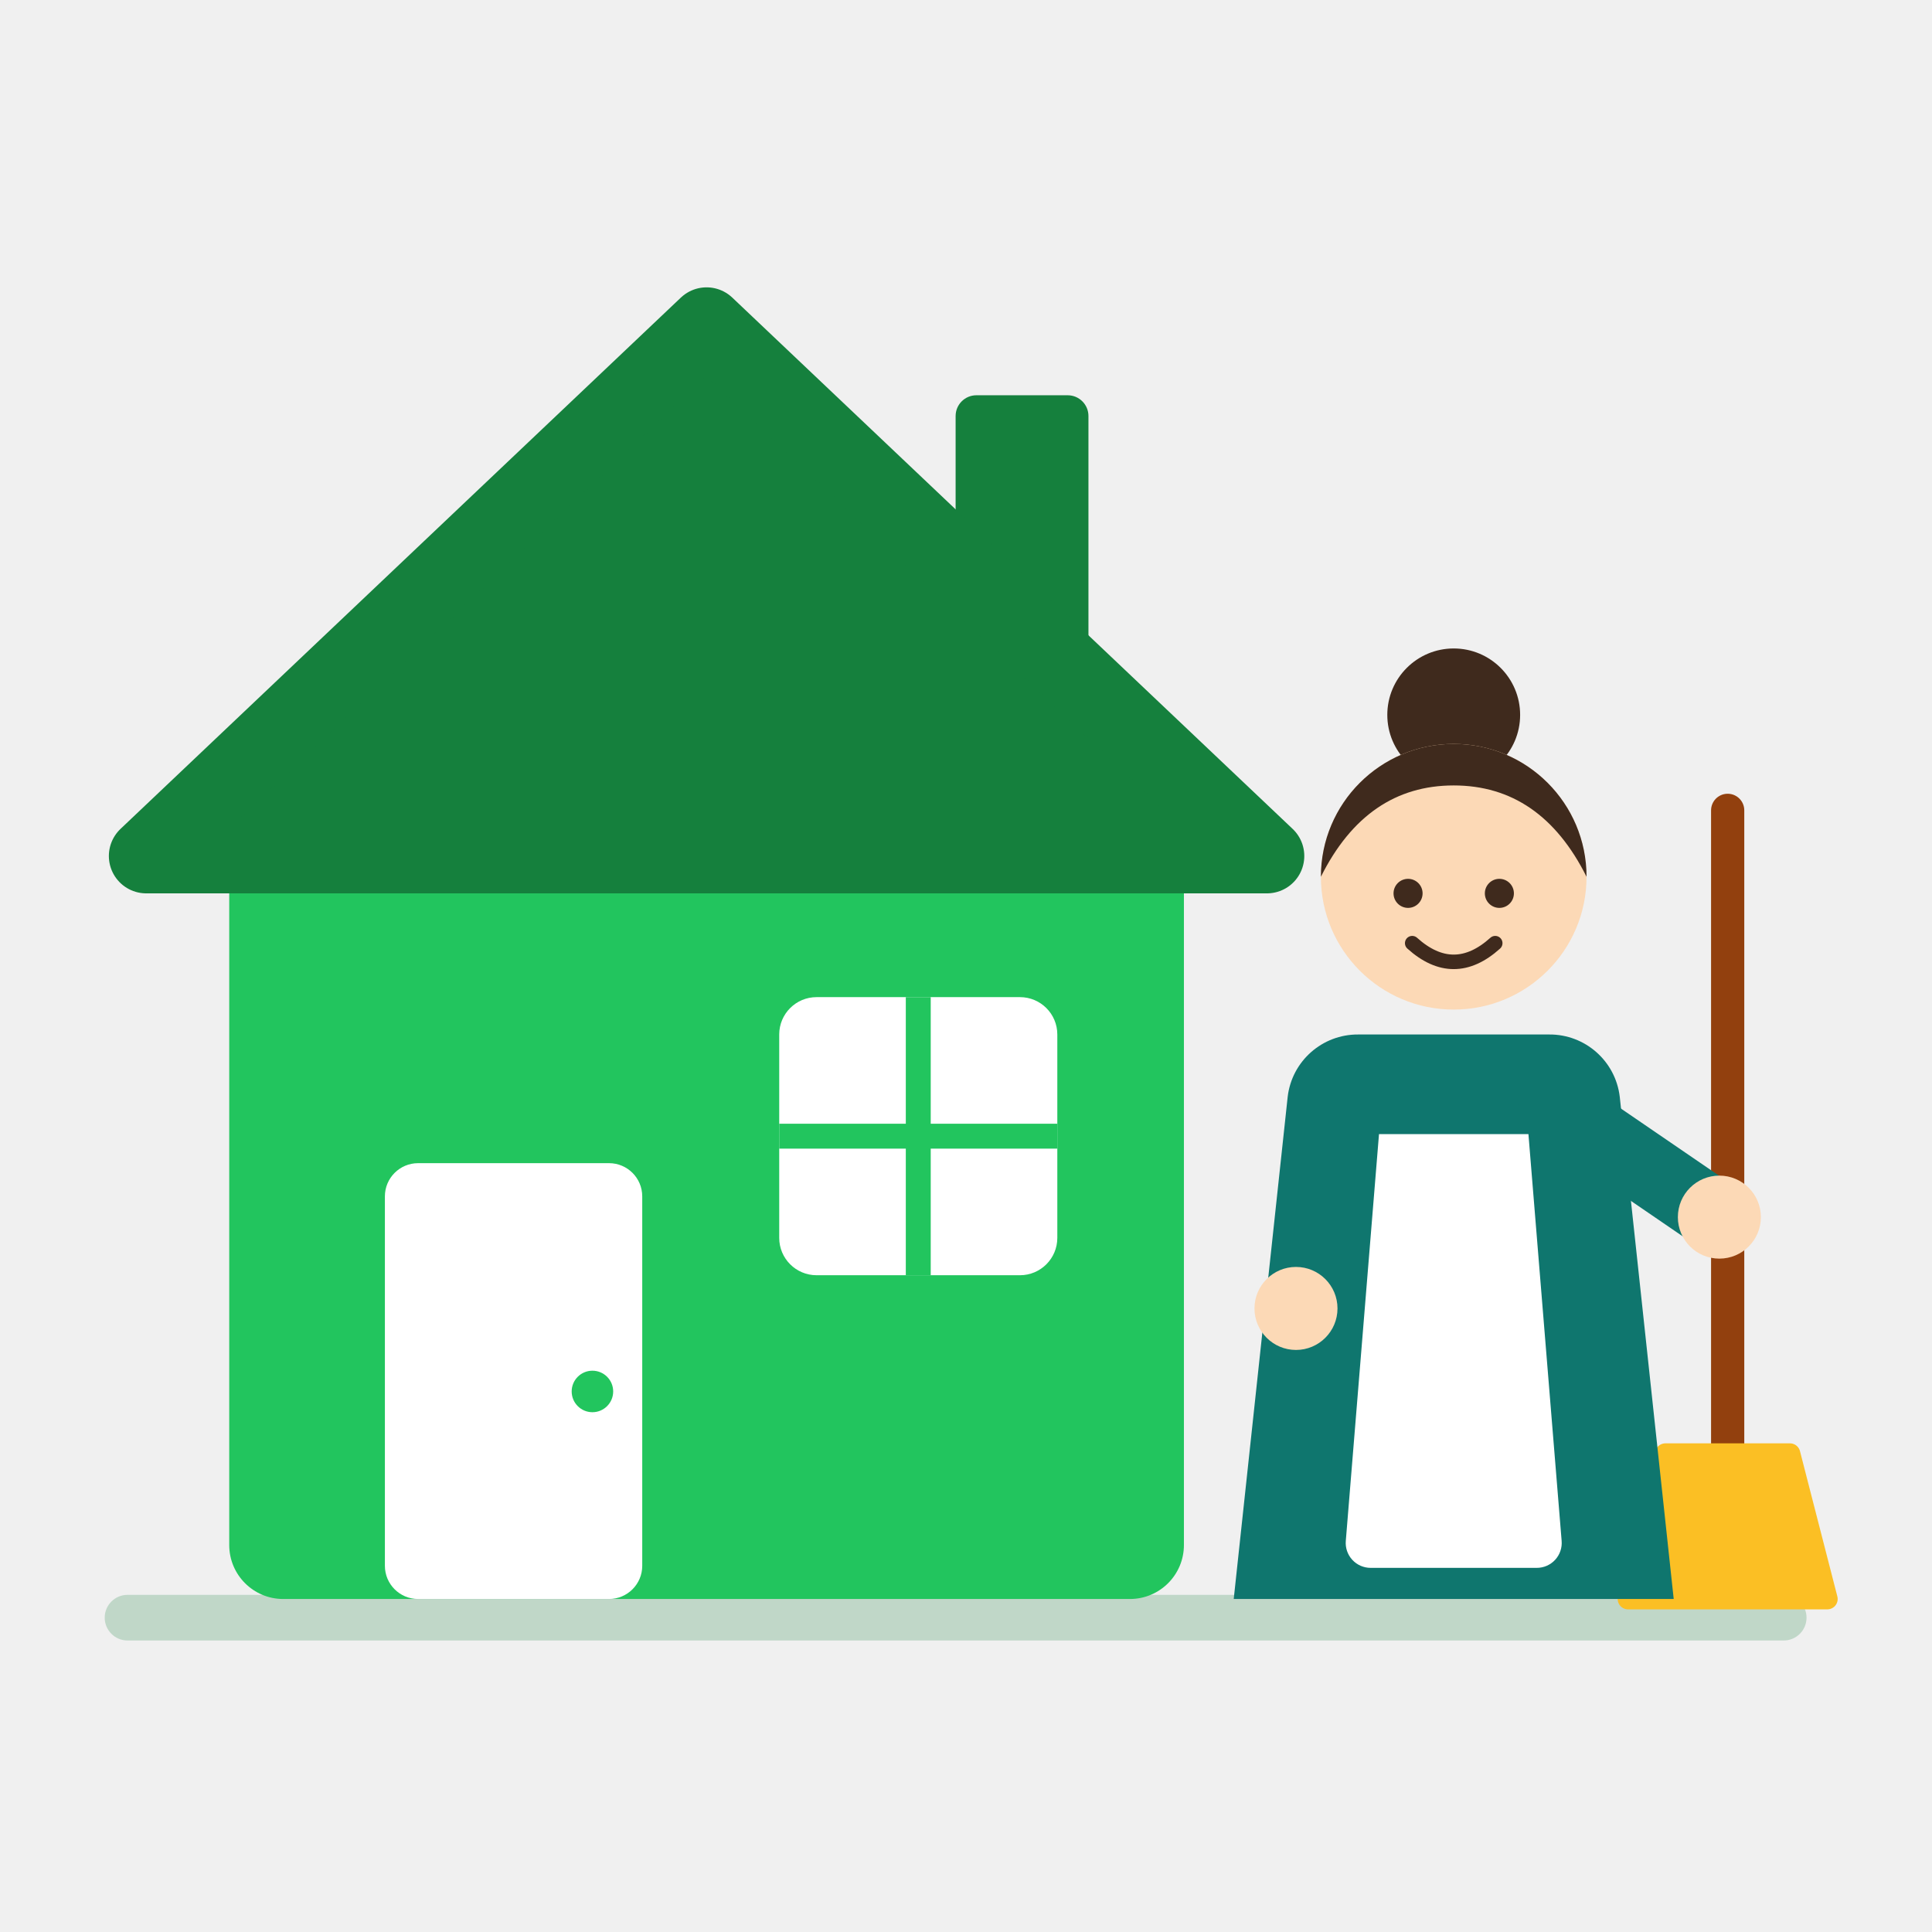
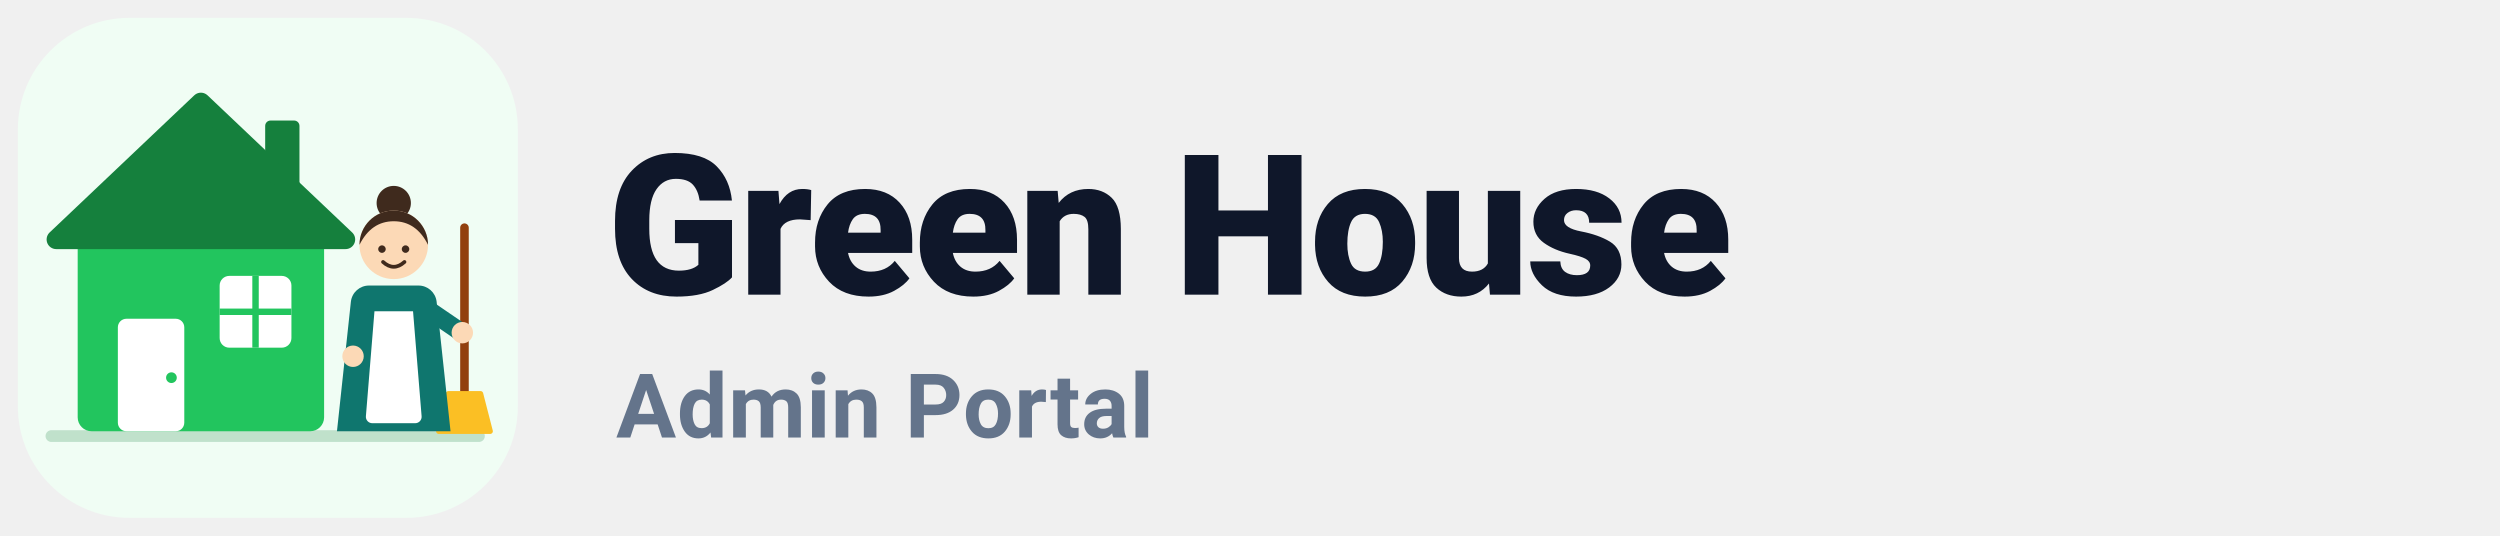
- <svg xmlns="http://www.w3.org/2000/svg" width="1024" height="1024" viewBox="0 0 1024 1024">
-   <g transform="translate(512 512) scale(1.1) translate(-525 -545)">
-     <rect x="110" y="848" width="820" height="22" rx="11" fill="#15803D" opacity="0.22" />
-     <rect x="520" y="270" width="64" height="150" rx="10" fill="#15803D" />
-     <rect x="170" y="470" width="460" height="380" rx="26" fill="#22C55E" />
-     <polygon points="130,492 400,236 670,492" fill="#15803D" stroke="#15803D" stroke-width="36" stroke-linejoin="round" />
-     <rect x="245" y="640" width="124" height="210" rx="16" fill="#FFFFFF" />
-     <circle cx="345" cy="750" r="10" fill="#22C55E" />
-     <rect x="435" y="560" width="134" height="134" rx="18" fill="#FFFFFF" />
-     <rect x="496" y="560" width="12" height="134" fill="#22C55E" />
-     <rect x="435" y="621" width="134" height="12" fill="#22C55E" />
-     <line x1="892" y1="470" x2="892" y2="785" stroke="#92400E" stroke-width="16" stroke-linecap="round" />
-     <polygon points="862,780 922,780 940,850 844,850" fill="#FBBF24" stroke="#FBBF24" stroke-width="10" stroke-linejoin="round" />
-     <path d="M714 578 h92 a34 34 0 0 1 34 30 l26 242 h-212 l26 -242 a34 34 0 0 1 34 -30 z" fill="#0F766E" />
-     <line x1="712" y1="612" x2="686" y2="704" stroke="#0F766E" stroke-width="34" stroke-linecap="round" />
-     <line x1="808" y1="612" x2="884" y2="664" stroke="#0F766E" stroke-width="34" stroke-linecap="round" />
-     <circle cx="684" cy="710" r="20" fill="#FCD9B6" />
-     <circle cx="888" cy="666" r="20" fill="#FCD9B6" />
-     <path d="M724 626 h72 l16 196 a12 12 0 0 1 -12 13 h-80 a12 12 0 0 1 -12 -13 z" fill="#FFFFFF" />
-     <circle cx="760" cy="424" r="32" fill="#3F2A1D" />
-     <circle cx="760" cy="502" r="64" fill="#FCD9B6" />
-     <path d="M696 502 a64 64 0 0 1 128 0 q-22 -44 -64 -44 q-42 0 -64 44 z" fill="#3F2A1D" />
-     <circle cx="738" cy="510" r="7" fill="#3F2A1D" />
-     <circle cx="782" cy="510" r="7" fill="#3F2A1D" />
-     <path d="M740 534 q20 18 40 0" fill="none" stroke="#3F2A1D" stroke-width="7" stroke-linecap="round" />
+ <svg xmlns="http://www.w3.org/2000/svg" width="560" height="120" viewBox="0 0 560 120">
+   <g transform="translate(4, 4)">
+     <rect width="112" height="112" rx="25" fill="#F0FDF4" />
+     <g transform="translate(56, 56) scale(0.12) translate(-525 -545)">
+       <rect x="110" y="848" width="820" height="22" rx="11" fill="#15803D" opacity="0.22" />
+       <rect x="520" y="270" width="64" height="150" rx="10" fill="#15803D" />
+       <rect x="170" y="470" width="460" height="380" rx="26" fill="#22C55E" />
+       <polygon points="130,492 400,236 670,492" fill="#15803D" stroke="#15803D" stroke-width="36" stroke-linejoin="round" />
+       <rect x="245" y="640" width="124" height="210" rx="16" fill="#FFFFFF" />
+       <circle cx="345" cy="750" r="10" fill="#22C55E" />
+       <rect x="435" y="560" width="134" height="134" rx="18" fill="#FFFFFF" />
+       <rect x="496" y="560" width="12" height="134" fill="#22C55E" />
+       <rect x="435" y="621" width="134" height="12" fill="#22C55E" />
+       <line x1="892" y1="470" x2="892" y2="785" stroke="#92400E" stroke-width="16" stroke-linecap="round" />
+       <polygon points="862,780 922,780 940,850 844,850" fill="#FBBF24" stroke="#FBBF24" stroke-width="10" stroke-linejoin="round" />
+       <path d="M714 578 h92 a34 34 0 0 1 34 30 l26 242 h-212 l26 -242 a34 34 0 0 1 34 -30 z" fill="#0F766E" />
+       <line x1="712" y1="612" x2="686" y2="704" stroke="#0F766E" stroke-width="34" stroke-linecap="round" />
+       <line x1="808" y1="612" x2="884" y2="664" stroke="#0F766E" stroke-width="34" stroke-linecap="round" />
+       <circle cx="684" cy="710" r="20" fill="#FCD9B6" />
+       <circle cx="888" cy="666" r="20" fill="#FCD9B6" />
+       <path d="M724 626 h72 l16 196 a12 12 0 0 1 -12 13 h-80 a12 12 0 0 1 -12 -13 z" fill="#FFFFFF" />
+       <circle cx="760" cy="424" r="32" fill="#3F2A1D" />
+       <circle cx="760" cy="502" r="64" fill="#FCD9B6" />
+       <path d="M696 502 a64 64 0 0 1 128 0 q-22 -44 -64 -44 q-42 0 -64 44 z" fill="#3F2A1D" />
+       <circle cx="738" cy="510" r="7" fill="#3F2A1D" />
+       <circle cx="782" cy="510" r="7" fill="#3F2A1D" />
+       <path d="M740 534 q20 18 40 0" fill="none" stroke="#3F2A1D" stroke-width="7" stroke-linecap="round" />
+     </g>
  </g>
+   <text x="136" y="66" font-family="-apple-system, BlinkMacSystemFont, 'Segoe UI', Roboto, Helvetica, Arial, sans-serif" font-size="44" font-weight="900" fill="#0F172A" letter-spacing="-0.5">Green House</text>
+   <text x="138" y="98" font-family="-apple-system, BlinkMacSystemFont, 'Segoe UI', Roboto, Helvetica, Arial, sans-serif" font-size="20" font-weight="600" fill="#64748B" letter-spacing="0.2">Admin Portal</text>
</svg>
